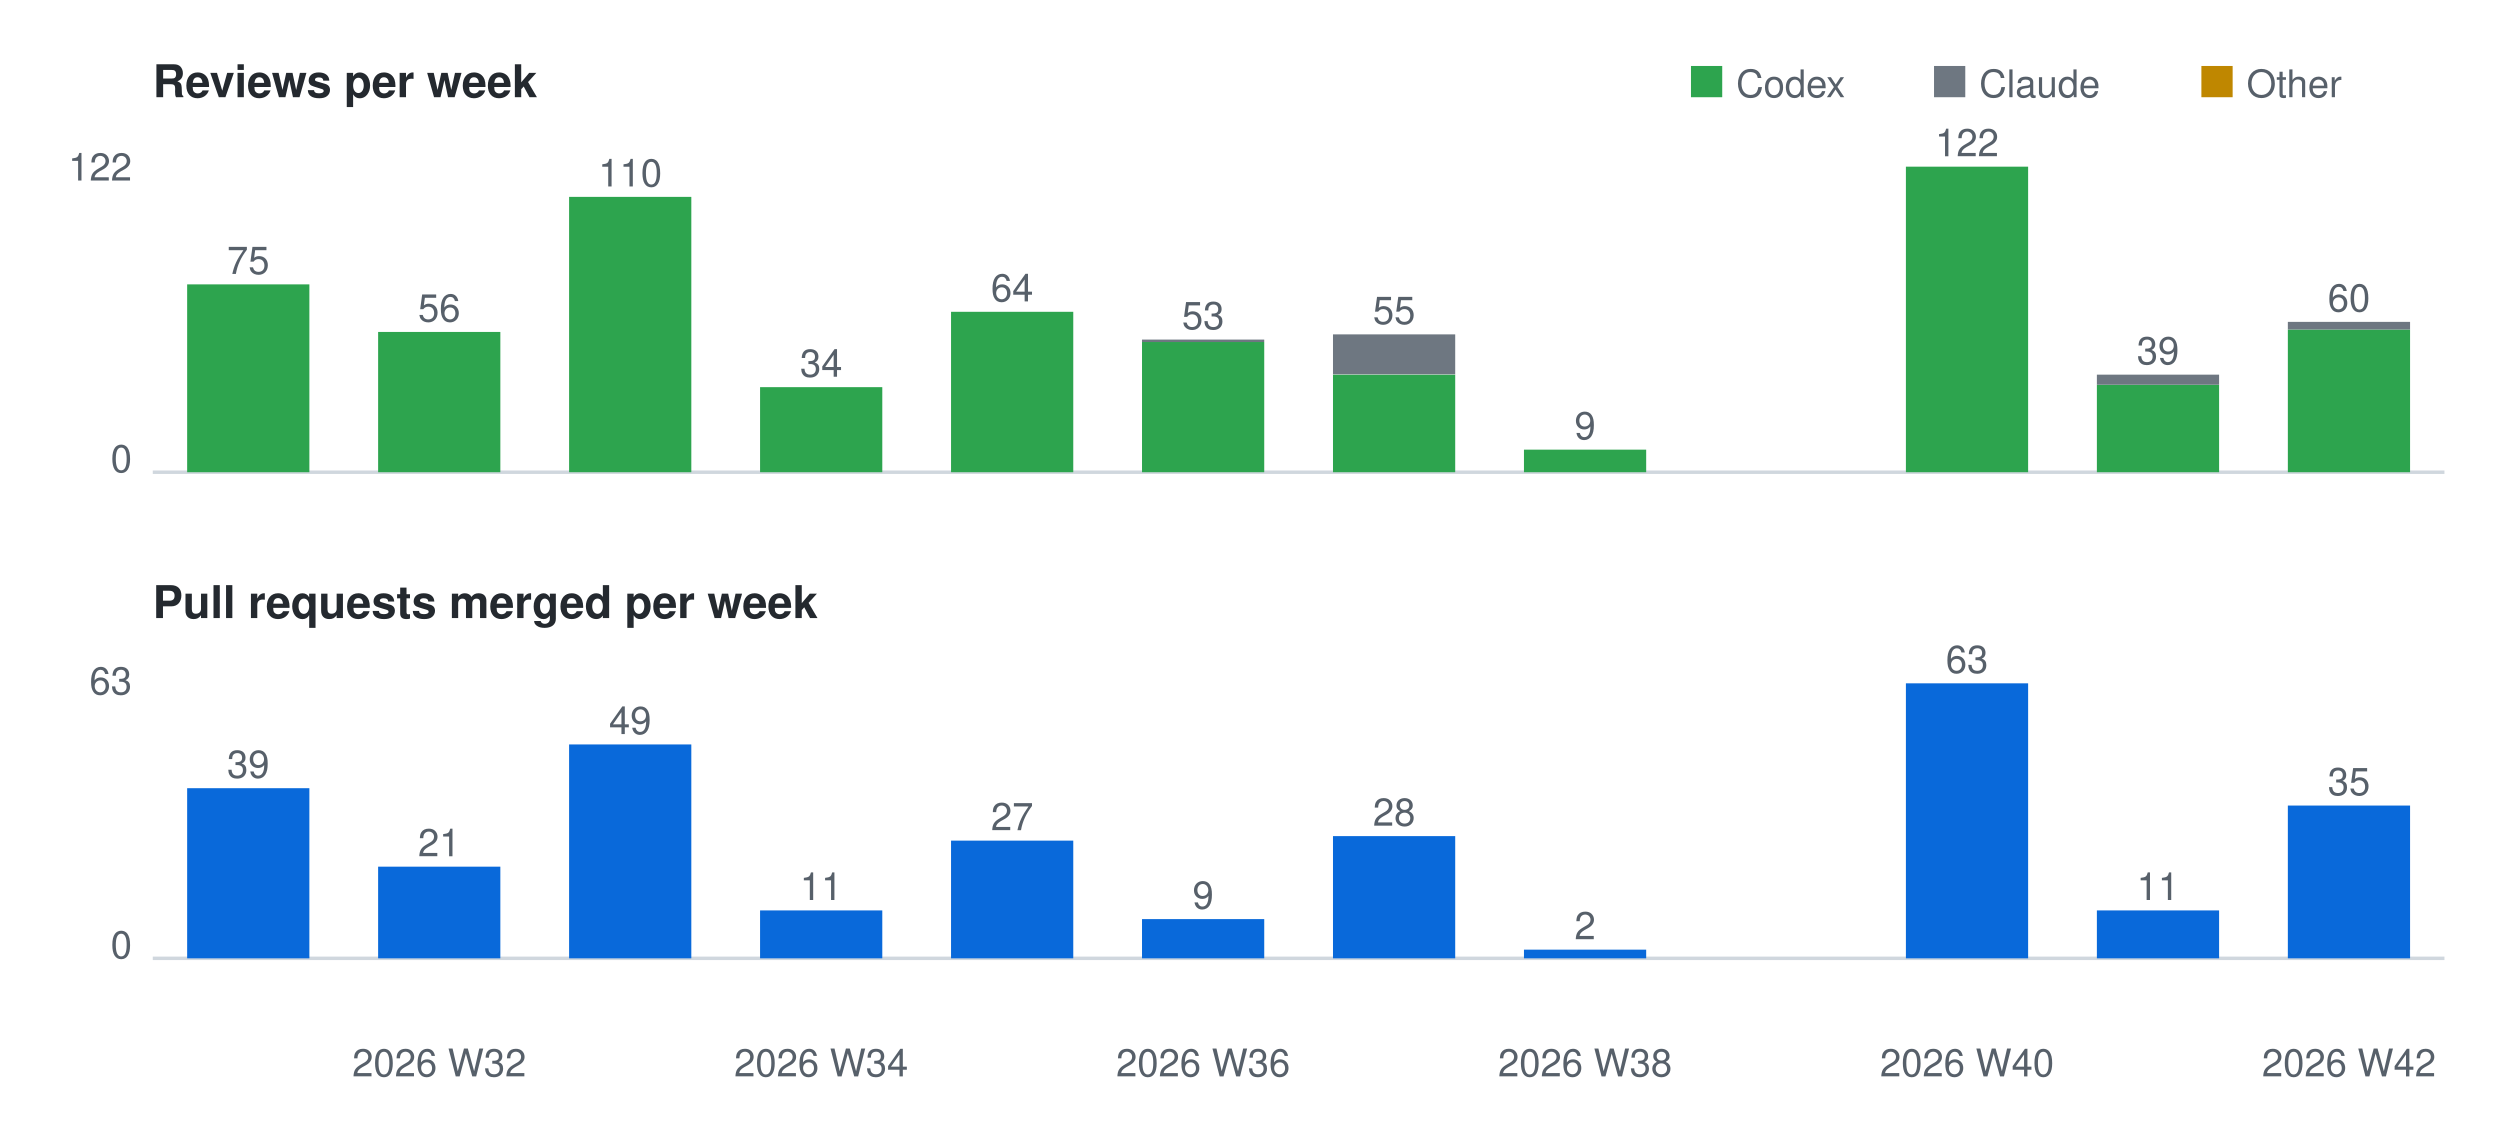
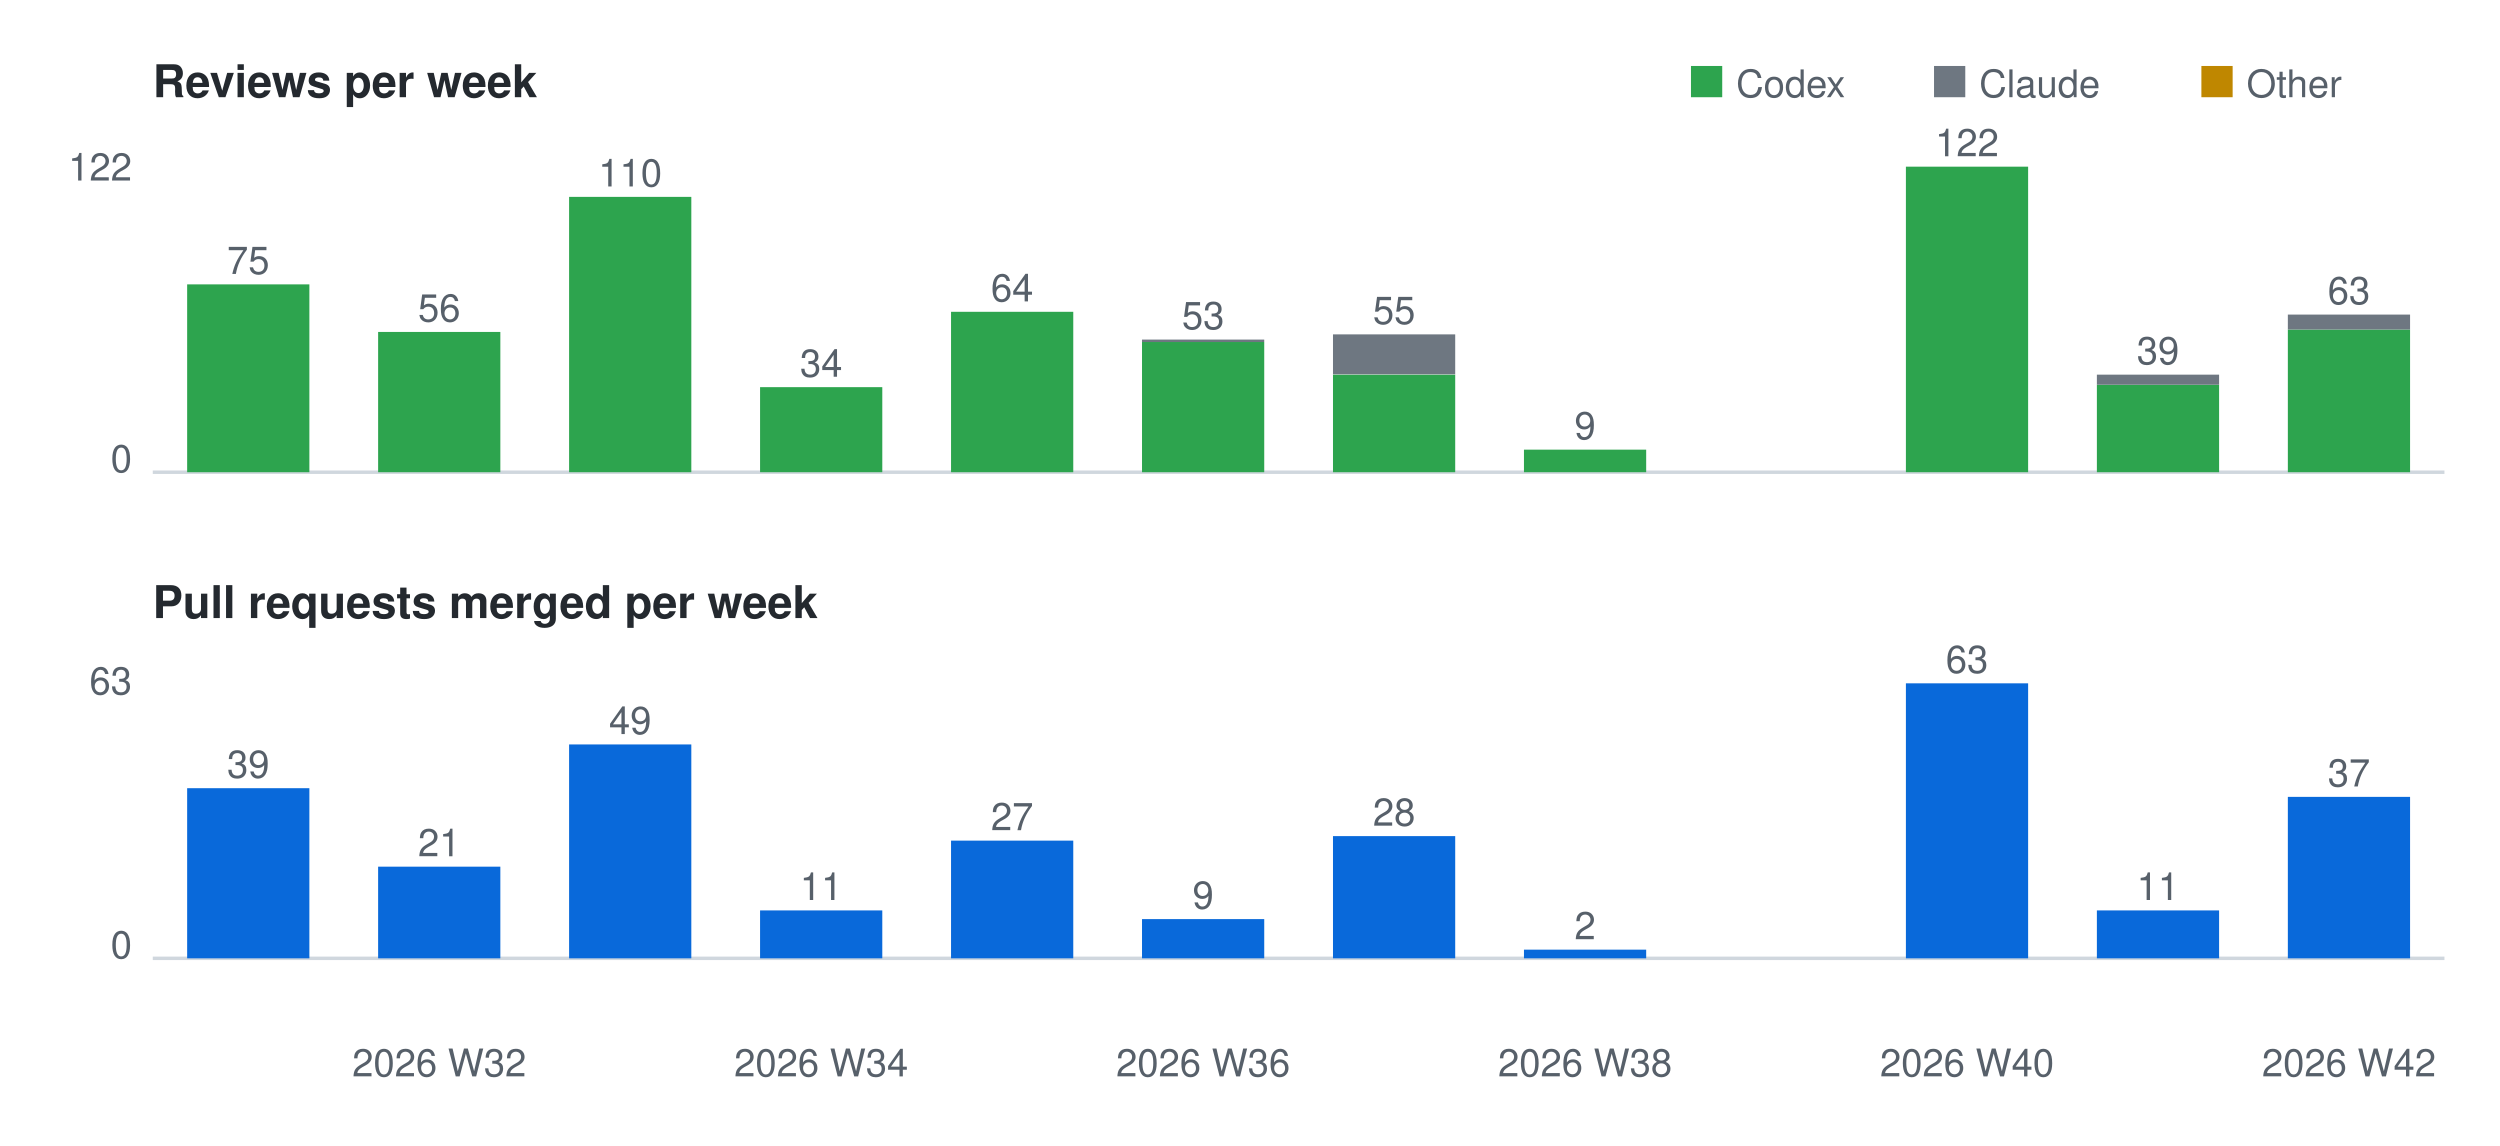
<svg xmlns="http://www.w3.org/2000/svg" width="720" height="330" viewBox="0 0 720 330" role="img" aria-label="Weekly reviews and merged pull requests">
  <style>text{font:11px -apple-system,Segoe UI,Helvetica,Arial,sans-serif;fill:#57606a}.t{font-size:13px;font-weight:600;fill:#24292f}.g{stroke:#d0d7de}.c{fill:#2da44e}.l{fill:#6e7781}.o{fill:#bf8700}.m{fill:#0969da}@media (prefers-color-scheme:dark){text{fill:#8b949e}.t{fill:#e6edf3}.g{stroke:#30363d}.c{fill:#3fb950}.l{fill:#8b949e}.o{fill:#d29922}.m{fill:#58a6ff}}</style>
  <text class="t" x="44" y="28">Reviews per week</text>
  <line class="g" x1="44" y1="136" x2="704" y2="136" />
  <text x="38" y="52" text-anchor="end">122</text>
  <text x="38" y="136" text-anchor="end">0</text>
  <rect class="c" x="53.9" y="81.9" width="35.2" height="54.1" />
  <text x="71.5" y="78.9" text-anchor="middle">75</text>
  <rect class="c" x="108.9" y="95.6" width="35.2" height="40.4" />
  <text x="126.5" y="92.6" text-anchor="middle">56</text>
  <rect class="c" x="163.9" y="56.7" width="35.2" height="79.3" />
  <text x="181.5" y="53.7" text-anchor="middle">110</text>
  <rect class="c" x="218.9" y="111.5" width="35.2" height="24.5" />
  <text x="236.5" y="108.5" text-anchor="middle">34</text>
  <rect class="c" x="273.9" y="89.8" width="35.2" height="46.2" />
  <text x="291.5" y="86.8" text-anchor="middle">64</text>
  <rect class="c" x="328.9" y="98.5" width="35.2" height="37.5" />
  <rect class="l" x="328.9" y="97.8" width="35.2" height="0.7" />
  <text x="346.5" y="94.8" text-anchor="middle">53</text>
  <rect class="c" x="383.9" y="107.9" width="35.2" height="28.1" />
  <rect class="l" x="383.9" y="96.3" width="35.2" height="11.5" />
  <text x="401.5" y="93.3" text-anchor="middle">55</text>
  <rect class="c" x="438.9" y="129.5" width="35.2" height="6.5" />
  <text x="456.5" y="126.5" text-anchor="middle">9</text>
  <rect class="c" x="548.9" y="48.0" width="35.2" height="88.0" />
  <text x="566.5" y="45.0" text-anchor="middle">122</text>
  <rect class="c" x="603.9" y="110.8" width="35.2" height="25.2" />
  <rect class="l" x="603.9" y="107.9" width="35.2" height="2.9" />
  <text x="621.5" y="104.9" text-anchor="middle">39</text>
  <rect class="c" x="658.9" y="94.9" width="35.2" height="41.1" />
-   <rect class="l" x="658.9" y="92.7" width="35.2" height="2.2" />
-   <text x="676.5" y="89.7" text-anchor="middle">60</text>
+   <rect class="l" x="658.9" y="90.6" width="35.2" height="4.3" />
+   <text x="676.5" y="87.6" text-anchor="middle">63</text>
  <rect class="o" x="634" y="19" width="9" height="9" />
  <text x="647" y="28">Other</text>
  <rect class="l" x="557" y="19" width="9" height="9" />
  <text x="570" y="28">Claude</text>
  <rect class="c" x="487" y="19" width="9" height="9" />
  <text x="500" y="28">Codex</text>
  <text class="t" x="44" y="178">Pull requests merged per week</text>
  <line class="g" x1="44" y1="276" x2="704" y2="276" />
  <text x="38" y="200" text-anchor="end">63</text>
  <text x="38" y="276" text-anchor="end">0</text>
  <rect class="m" x="53.9" y="227.0" width="35.2" height="49.0" />
  <text x="71.5" y="224.0" text-anchor="middle">39</text>
  <rect class="m" x="108.9" y="249.6" width="35.2" height="26.4" />
  <text x="126.5" y="246.6" text-anchor="middle">21</text>
  <rect class="m" x="163.9" y="214.4" width="35.2" height="61.6" />
  <text x="181.5" y="211.4" text-anchor="middle">49</text>
  <rect class="m" x="218.9" y="262.2" width="35.2" height="13.8" />
  <text x="236.5" y="259.2" text-anchor="middle">11</text>
  <rect class="m" x="273.9" y="242.1" width="35.2" height="33.9" />
  <text x="291.5" y="239.1" text-anchor="middle">27</text>
  <rect class="m" x="328.9" y="264.7" width="35.2" height="11.3" />
  <text x="346.5" y="261.7" text-anchor="middle">9</text>
  <rect class="m" x="383.9" y="240.8" width="35.2" height="35.2" />
  <text x="401.5" y="237.8" text-anchor="middle">28</text>
  <rect class="m" x="438.9" y="273.5" width="35.2" height="2.5" />
  <text x="456.5" y="270.5" text-anchor="middle">2</text>
  <rect class="m" x="548.9" y="196.8" width="35.2" height="79.2" />
  <text x="566.5" y="193.8" text-anchor="middle">63</text>
  <rect class="m" x="603.9" y="262.2" width="35.2" height="13.8" />
  <text x="621.5" y="259.2" text-anchor="middle">11</text>
-   <rect class="m" x="658.9" y="232.0" width="35.2" height="44.0" />
-   <text x="676.5" y="229.0" text-anchor="middle">35</text>
+   <rect class="m" x="658.9" y="229.5" width="35.2" height="46.5" />
+   <text x="676.5" y="226.5" text-anchor="middle">37</text>
  <text x="126.5" y="310" text-anchor="middle">2026 W32</text>
  <text x="236.5" y="310" text-anchor="middle">2026 W34</text>
  <text x="346.5" y="310" text-anchor="middle">2026 W36</text>
  <text x="456.5" y="310" text-anchor="middle">2026 W38</text>
  <text x="566.5" y="310" text-anchor="middle">2026 W40</text>
  <text x="676.5" y="310" text-anchor="middle">2026 W42</text>
</svg>
